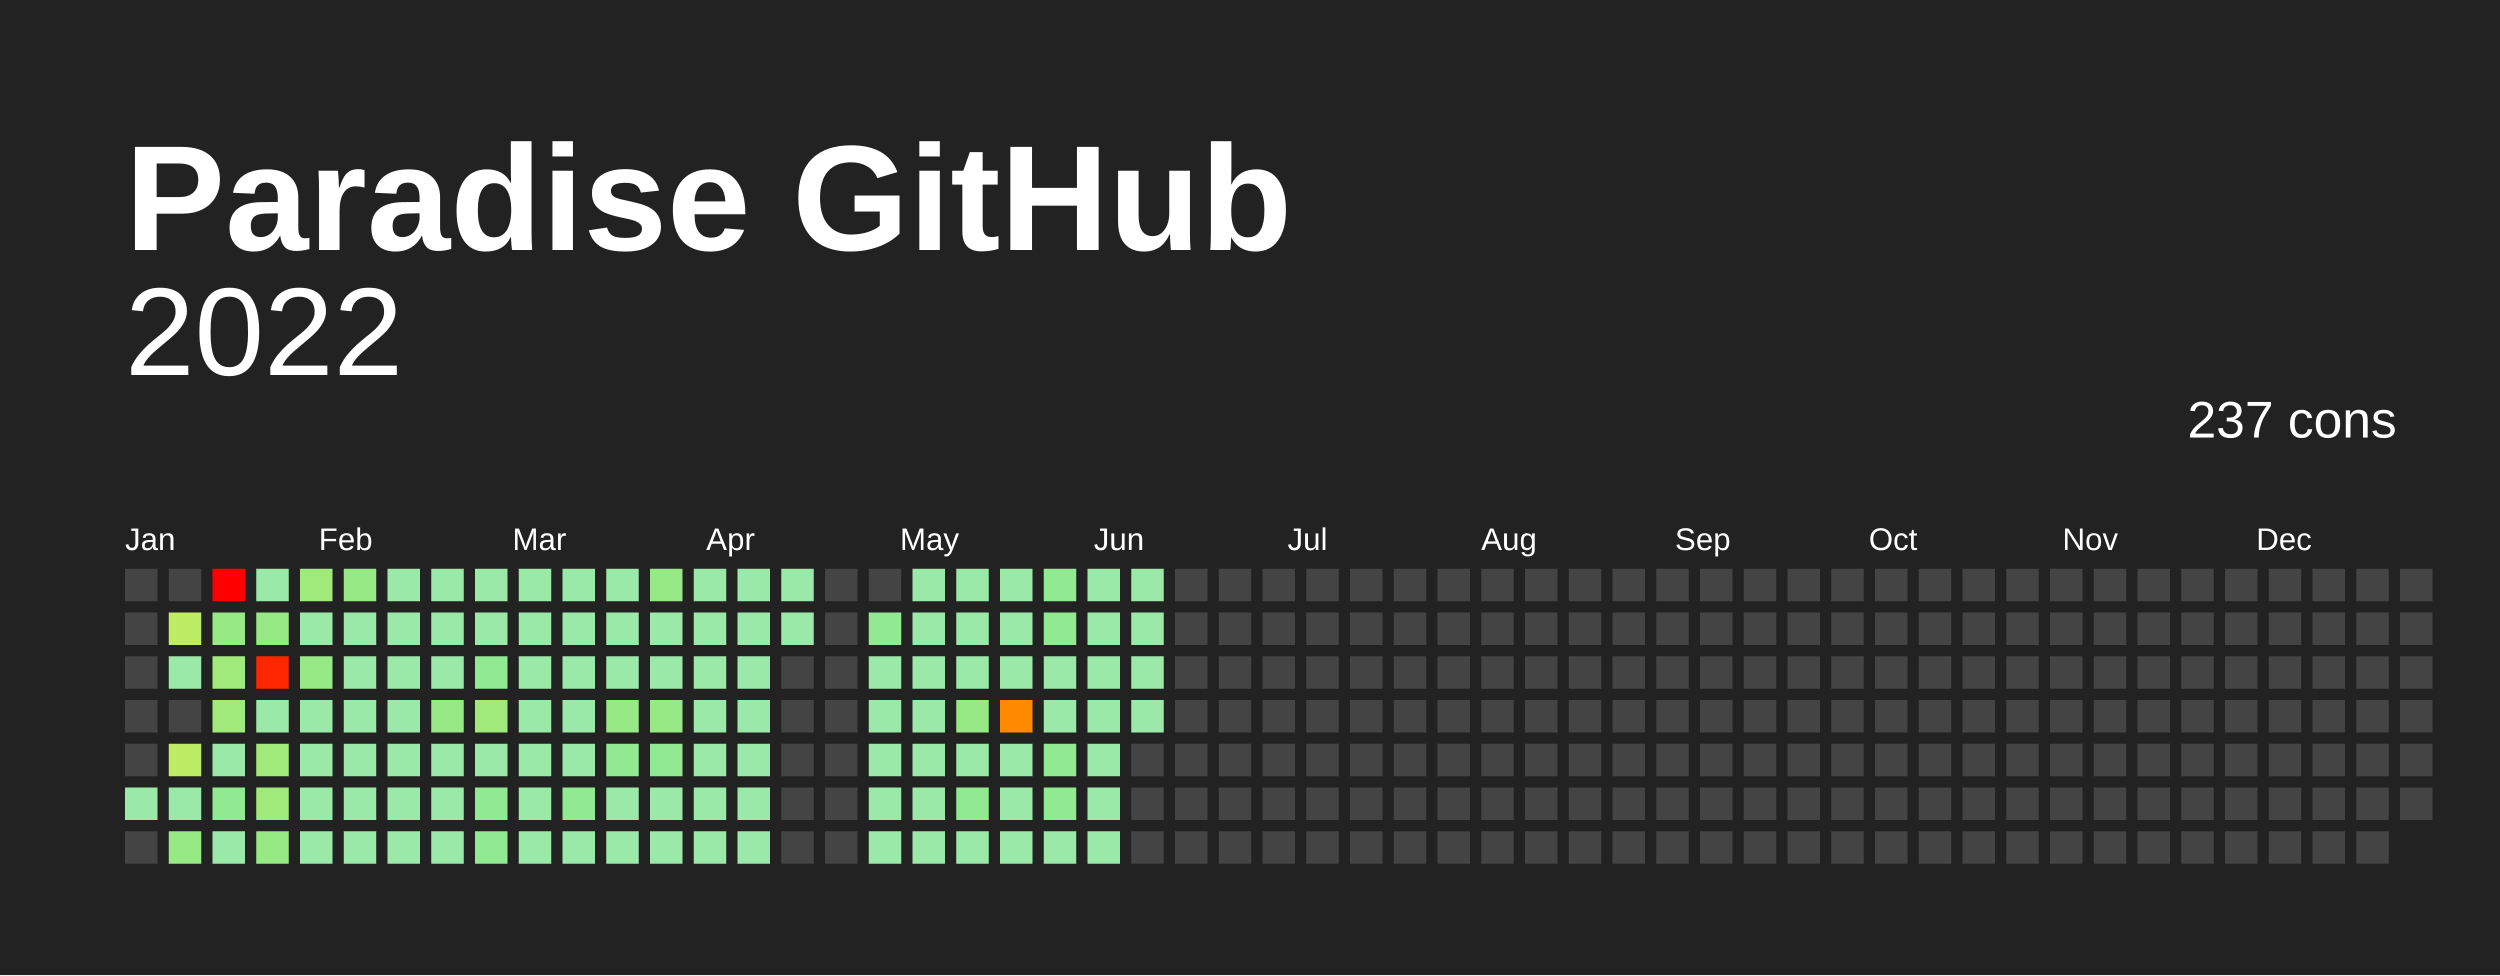
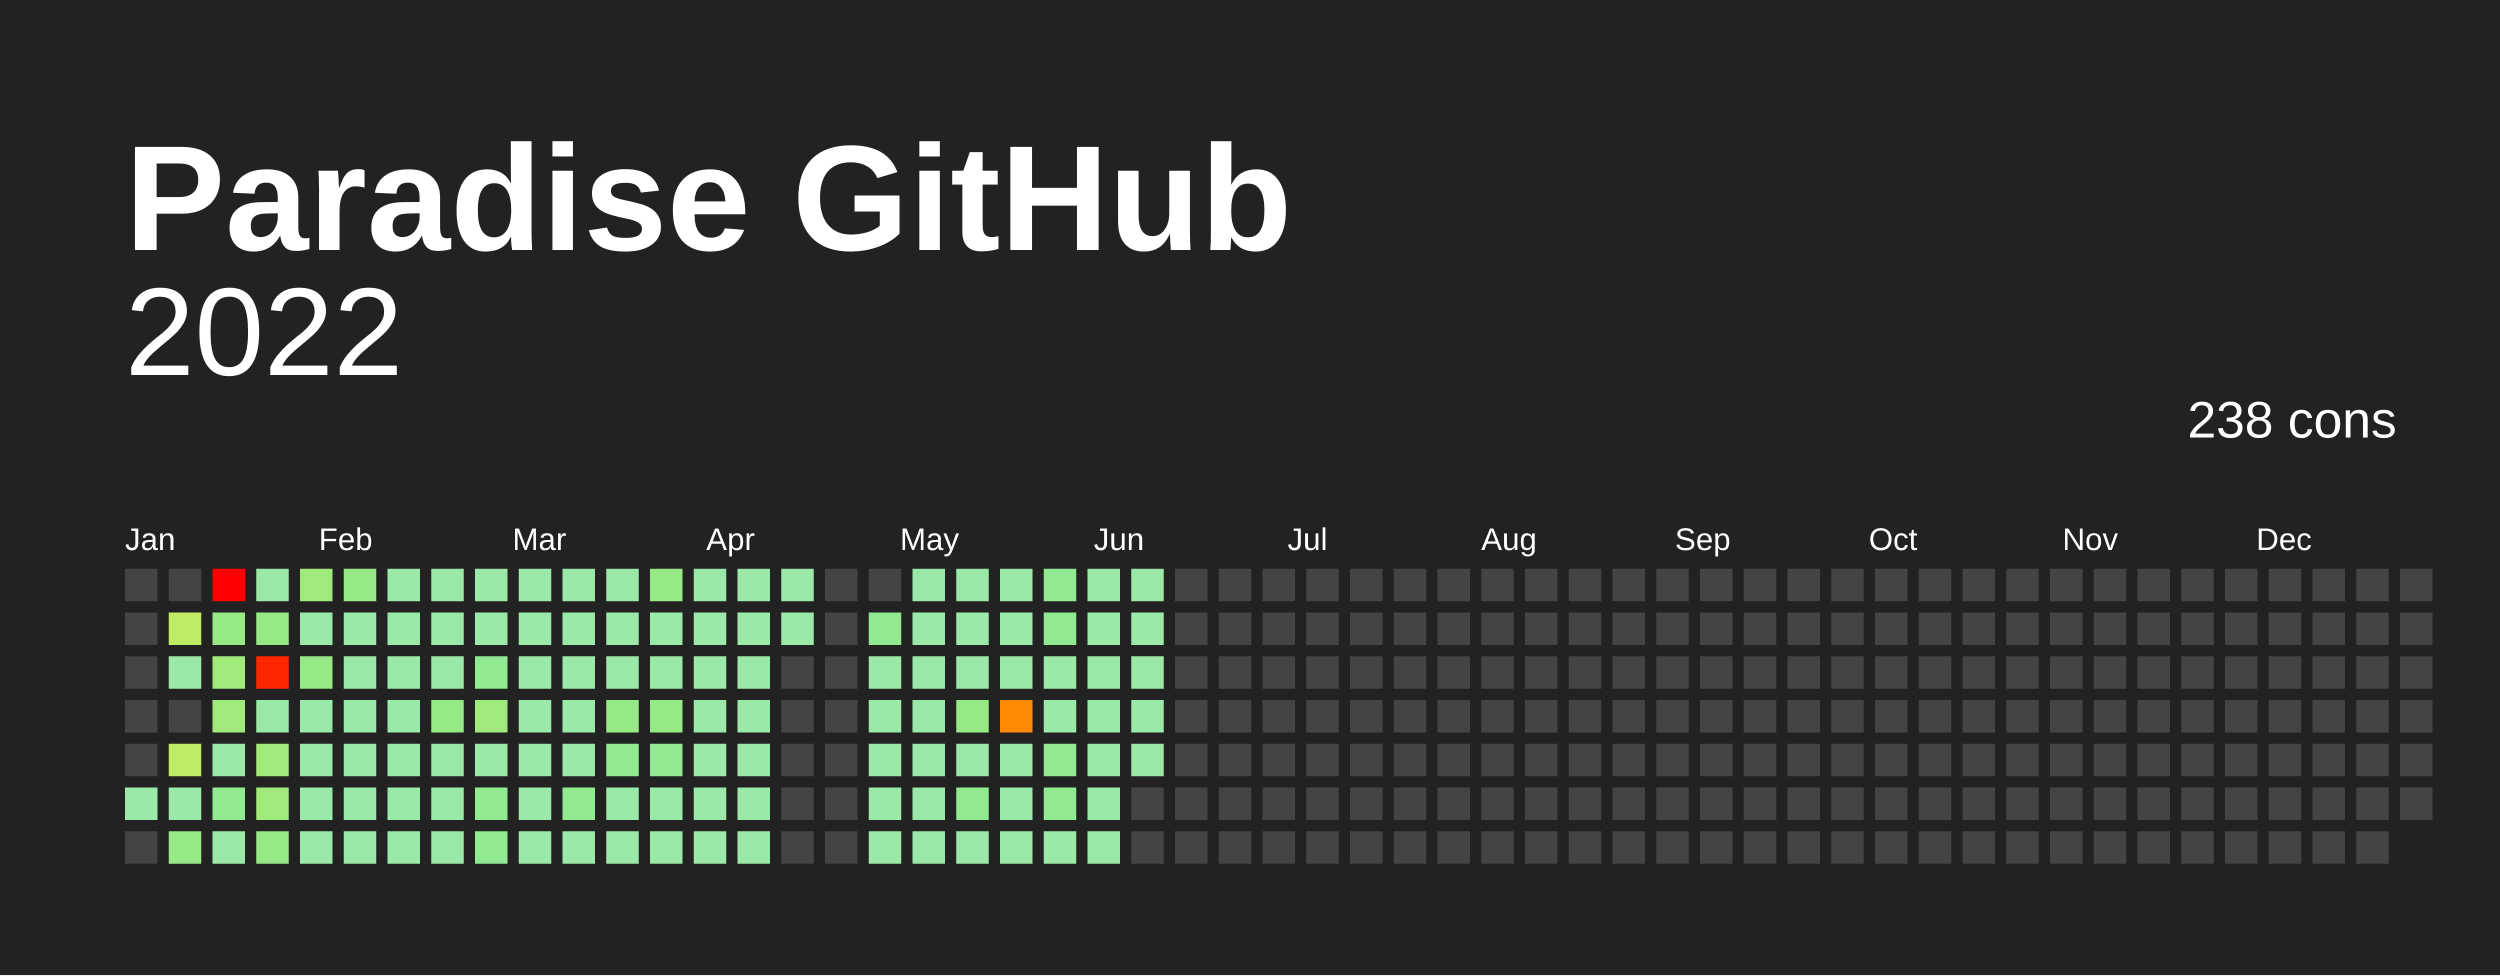
<svg xmlns="http://www.w3.org/2000/svg" baseProfile="full" height="78mm" version="1.1" viewBox="0,0,200,78" width="200mm">
  <defs />
  <rect fill="#222222" height="78" width="200" x="0" y="0" />
  <text fill="#FFFFFF" style="font-size:12px; font-family:Arial; font-weight:bold;" x="10" y="20">Paradise GitHub</text>
  <text alignment-baseline="hanging" fill="#FFFFFF" style="font-size:10.0px; font-family:Arial;" x="10" y="30">2022</text>
-   <text alignment-baseline="hanging" fill="#FFFFFF" style="font-size:4.125px; font-family:Arial;" x="175" y="35">237 cons</text>
+   <text alignment-baseline="hanging" fill="#FFFFFF" style="font-size:4.125px; font-family:Arial;" x="175" y="35">238 cons</text>
  <text fill="#FFFFFF" style="font-size:2.5px; font-family:Arial" x="10.0" y="44">Jan</text>
  <text fill="#FFFFFF" style="font-size:2.5px; font-family:Arial" x="25.5" y="44">Feb</text>
  <text fill="#FFFFFF" style="font-size:2.5px; font-family:Arial" x="41.0" y="44">Mar</text>
  <text fill="#FFFFFF" style="font-size:2.5px; font-family:Arial" x="56.5" y="44">Apr</text>
  <text fill="#FFFFFF" style="font-size:2.5px; font-family:Arial" x="72.0" y="44">May</text>
  <text fill="#FFFFFF" style="font-size:2.5px; font-family:Arial" x="87.5" y="44">Jun</text>
  <text fill="#FFFFFF" style="font-size:2.5px; font-family:Arial" x="103.0" y="44">Jul</text>
  <text fill="#FFFFFF" style="font-size:2.5px; font-family:Arial" x="118.5" y="44">Aug</text>
  <text fill="#FFFFFF" style="font-size:2.5px; font-family:Arial" x="134.0" y="44">Sep</text>
  <text fill="#FFFFFF" style="font-size:2.5px; font-family:Arial" x="149.5" y="44">Oct</text>
  <text fill="#FFFFFF" style="font-size:2.5px; font-family:Arial" x="165.0" y="44">Nov</text>
  <text fill="#FFFFFF" style="font-size:2.5px; font-family:Arial" x="180.5" y="44">Dec</text>
  <rect fill="#444444" height="2.6" width="2.6" x="10.0" y="45.5" />
  <rect fill="#444444" height="2.6" width="2.6" x="10.0" y="49.0" />
  <rect fill="#444444" height="2.6" width="2.6" x="10.0" y="52.5" />
  <rect fill="#444444" height="2.6" width="2.6" x="10.0" y="56.0" />
  <rect fill="#444444" height="2.6" width="2.6" x="10.0" y="59.5" />
  <rect fill="#9be9a8" height="2.6" width="2.6" x="10.0" y="63.0" />
  <rect fill="#444444" height="2.6" width="2.6" x="10.0" y="66.5" />
  <rect fill="#444444" height="2.6" width="2.6" x="13.5" y="45.5" />
  <rect fill="#bfec65" height="2.6" width="2.6" x="13.5" y="49.0" />
  <rect fill="#9be9a8" height="2.6" width="2.6" x="13.5" y="52.5" />
  <rect fill="#444444" height="2.6" width="2.6" x="13.5" y="56.0" />
  <rect fill="#bfec65" height="2.6" width="2.6" x="13.5" y="59.5" />
  <rect fill="#9be9a8" height="2.6" width="2.6" x="13.5" y="63.0" />
  <rect fill="#97e986" height="2.6" width="2.6" x="13.5" y="66.5" />
  <rect fill="red" height="2.6" width="2.6" x="17.0" y="45.5" />
  <rect fill="#97e986" height="2.6" width="2.6" x="17.0" y="49.0" />
  <rect fill="#a0ea7b" height="2.6" width="2.6" x="17.0" y="52.5" />
  <rect fill="#a0ea7b" height="2.6" width="2.6" x="17.0" y="56.0" />
  <rect fill="#9be9a8" height="2.6" width="2.6" x="17.0" y="59.5" />
  <rect fill="#91e991" height="2.6" width="2.6" x="17.0" y="63.0" />
  <rect fill="#9be9a8" height="2.6" width="2.6" x="17.0" y="66.5" />
  <rect fill="#9be9a8" height="2.6" width="2.6" x="20.5" y="45.5" />
  <rect fill="#97e986" height="2.6" width="2.6" x="20.5" y="49.0" />
  <rect fill="#ff2700" height="2.6" width="2.6" x="20.5" y="52.5" />
  <rect fill="#9be9a8" height="2.6" width="2.6" x="20.5" y="56.0" />
  <rect fill="#a0ea7b" height="2.6" width="2.6" x="20.5" y="59.5" />
  <rect fill="#a0ea7b" height="2.6" width="2.6" x="20.5" y="63.0" />
  <rect fill="#97e986" height="2.6" width="2.6" x="20.5" y="66.5" />
  <rect fill="#a0ea7b" height="2.6" width="2.6" x="24.0" y="45.5" />
  <rect fill="#9be9a8" height="2.6" width="2.6" x="24.0" y="49.0" />
  <rect fill="#97e986" height="2.6" width="2.6" x="24.0" y="52.5" />
  <rect fill="#9be9a8" height="2.6" width="2.6" x="24.0" y="56.0" />
  <rect fill="#9be9a8" height="2.6" width="2.6" x="24.0" y="59.5" />
  <rect fill="#9be9a8" height="2.6" width="2.6" x="24.0" y="63.0" />
  <rect fill="#9be9a8" height="2.6" width="2.6" x="24.0" y="66.5" />
  <rect fill="#97e986" height="2.6" width="2.6" x="27.5" y="45.5" />
  <rect fill="#9be9a8" height="2.6" width="2.6" x="27.5" y="49.0" />
  <rect fill="#9be9a8" height="2.6" width="2.6" x="27.5" y="52.5" />
  <rect fill="#9be9a8" height="2.6" width="2.6" x="27.5" y="56.0" />
  <rect fill="#9be9a8" height="2.6" width="2.6" x="27.5" y="59.5" />
  <rect fill="#9be9a8" height="2.6" width="2.6" x="27.5" y="63.0" />
  <rect fill="#9be9a8" height="2.6" width="2.6" x="27.5" y="66.5" />
  <rect fill="#9be9a8" height="2.6" width="2.6" x="31.0" y="45.5" />
  <rect fill="#9be9a8" height="2.6" width="2.6" x="31.0" y="49.0" />
  <rect fill="#9be9a8" height="2.6" width="2.6" x="31.0" y="52.5" />
  <rect fill="#9be9a8" height="2.6" width="2.6" x="31.0" y="56.0" />
  <rect fill="#9be9a8" height="2.6" width="2.6" x="31.0" y="59.5" />
  <rect fill="#9be9a8" height="2.6" width="2.6" x="31.0" y="63.0" />
  <rect fill="#9be9a8" height="2.6" width="2.6" x="31.0" y="66.5" />
  <rect fill="#9be9a8" height="2.6" width="2.6" x="34.5" y="45.5" />
  <rect fill="#9be9a8" height="2.6" width="2.6" x="34.5" y="49.0" />
  <rect fill="#9be9a8" height="2.6" width="2.6" x="34.5" y="52.5" />
  <rect fill="#97e986" height="2.6" width="2.6" x="34.5" y="56.0" />
  <rect fill="#9be9a8" height="2.6" width="2.6" x="34.5" y="59.5" />
  <rect fill="#9be9a8" height="2.6" width="2.6" x="34.5" y="63.0" />
  <rect fill="#9be9a8" height="2.6" width="2.6" x="34.5" y="66.5" />
  <rect fill="#9be9a8" height="2.6" width="2.6" x="38.0" y="45.5" />
  <rect fill="#9be9a8" height="2.6" width="2.6" x="38.0" y="49.0" />
  <rect fill="#91e991" height="2.6" width="2.6" x="38.0" y="52.5" />
  <rect fill="#a0ea7b" height="2.6" width="2.6" x="38.0" y="56.0" />
  <rect fill="#9be9a8" height="2.6" width="2.6" x="38.0" y="59.5" />
  <rect fill="#91e991" height="2.6" width="2.6" x="38.0" y="63.0" />
  <rect fill="#91e991" height="2.6" width="2.6" x="38.0" y="66.5" />
  <rect fill="#9be9a8" height="2.6" width="2.6" x="41.5" y="45.5" />
  <rect fill="#9be9a8" height="2.6" width="2.6" x="41.5" y="49.0" />
  <rect fill="#9be9a8" height="2.6" width="2.6" x="41.5" y="52.5" />
  <rect fill="#9be9a8" height="2.6" width="2.6" x="41.5" y="56.0" />
  <rect fill="#9be9a8" height="2.6" width="2.6" x="41.5" y="59.5" />
  <rect fill="#9be9a8" height="2.6" width="2.6" x="41.5" y="63.0" />
  <rect fill="#9be9a8" height="2.6" width="2.6" x="41.5" y="66.5" />
  <rect fill="#9be9a8" height="2.6" width="2.6" x="45.0" y="45.5" />
  <rect fill="#9be9a8" height="2.6" width="2.6" x="45.0" y="49.0" />
  <rect fill="#9be9a8" height="2.6" width="2.6" x="45.0" y="52.5" />
  <rect fill="#9be9a8" height="2.6" width="2.6" x="45.0" y="56.0" />
  <rect fill="#9be9a8" height="2.6" width="2.6" x="45.0" y="59.5" />
  <rect fill="#91e991" height="2.6" width="2.6" x="45.0" y="63.0" />
  <rect fill="#9be9a8" height="2.6" width="2.6" x="45.0" y="66.5" />
  <rect fill="#9be9a8" height="2.6" width="2.6" x="48.5" y="45.5" />
  <rect fill="#9be9a8" height="2.6" width="2.6" x="48.5" y="49.0" />
  <rect fill="#9be9a8" height="2.6" width="2.6" x="48.5" y="52.5" />
  <rect fill="#97e986" height="2.6" width="2.6" x="48.5" y="56.0" />
  <rect fill="#91e991" height="2.6" width="2.6" x="48.5" y="59.5" />
  <rect fill="#9be9a8" height="2.6" width="2.6" x="48.5" y="63.0" />
  <rect fill="#9be9a8" height="2.6" width="2.6" x="48.5" y="66.5" />
  <rect fill="#97e986" height="2.6" width="2.6" x="52.0" y="45.5" />
  <rect fill="#9be9a8" height="2.6" width="2.6" x="52.0" y="49.0" />
  <rect fill="#9be9a8" height="2.6" width="2.6" x="52.0" y="52.5" />
  <rect fill="#97e986" height="2.6" width="2.6" x="52.0" y="56.0" />
  <rect fill="#91e991" height="2.6" width="2.6" x="52.0" y="59.5" />
  <rect fill="#9be9a8" height="2.6" width="2.6" x="52.0" y="63.0" />
  <rect fill="#9be9a8" height="2.6" width="2.6" x="52.0" y="66.5" />
  <rect fill="#9be9a8" height="2.6" width="2.6" x="55.5" y="45.5" />
  <rect fill="#9be9a8" height="2.6" width="2.6" x="55.5" y="49.0" />
  <rect fill="#9be9a8" height="2.6" width="2.6" x="55.5" y="52.5" />
  <rect fill="#9be9a8" height="2.6" width="2.6" x="55.5" y="56.0" />
  <rect fill="#9be9a8" height="2.6" width="2.6" x="55.5" y="59.5" />
  <rect fill="#9be9a8" height="2.6" width="2.6" x="55.5" y="63.0" />
  <rect fill="#9be9a8" height="2.6" width="2.6" x="55.5" y="66.5" />
  <rect fill="#9be9a8" height="2.6" width="2.6" x="59.0" y="45.5" />
  <rect fill="#9be9a8" height="2.6" width="2.6" x="59.0" y="49.0" />
  <rect fill="#9be9a8" height="2.6" width="2.6" x="59.0" y="52.5" />
  <rect fill="#9be9a8" height="2.6" width="2.6" x="59.0" y="56.0" />
  <rect fill="#9be9a8" height="2.6" width="2.6" x="59.0" y="59.5" />
  <rect fill="#9be9a8" height="2.6" width="2.6" x="59.0" y="63.0" />
  <rect fill="#9be9a8" height="2.6" width="2.6" x="59.0" y="66.5" />
  <rect fill="#9be9a8" height="2.6" width="2.6" x="62.5" y="45.5" />
  <rect fill="#9be9a8" height="2.6" width="2.6" x="62.5" y="49.0" />
  <rect fill="#444444" height="2.6" width="2.6" x="62.5" y="52.5" />
  <rect fill="#444444" height="2.6" width="2.6" x="62.5" y="56.0" />
  <rect fill="#444444" height="2.6" width="2.6" x="62.5" y="59.5" />
  <rect fill="#444444" height="2.6" width="2.6" x="62.5" y="63.0" />
  <rect fill="#444444" height="2.6" width="2.6" x="62.5" y="66.5" />
  <rect fill="#444444" height="2.6" width="2.6" x="66.0" y="45.5" />
  <rect fill="#444444" height="2.6" width="2.6" x="66.0" y="49.0" />
  <rect fill="#444444" height="2.6" width="2.6" x="66.0" y="52.5" />
  <rect fill="#444444" height="2.6" width="2.6" x="66.0" y="56.0" />
  <rect fill="#444444" height="2.6" width="2.6" x="66.0" y="59.5" />
  <rect fill="#444444" height="2.6" width="2.6" x="66.0" y="63.0" />
  <rect fill="#444444" height="2.6" width="2.6" x="66.0" y="66.5" />
  <rect fill="#444444" height="2.6" width="2.6" x="69.5" y="45.5" />
  <rect fill="#91e991" height="2.6" width="2.6" x="69.5" y="49.0" />
  <rect fill="#9be9a8" height="2.6" width="2.6" x="69.5" y="52.5" />
  <rect fill="#9be9a8" height="2.6" width="2.6" x="69.5" y="56.0" />
  <rect fill="#9be9a8" height="2.6" width="2.6" x="69.5" y="59.5" />
  <rect fill="#9be9a8" height="2.6" width="2.6" x="69.5" y="63.0" />
  <rect fill="#9be9a8" height="2.6" width="2.6" x="69.5" y="66.5" />
  <rect fill="#9be9a8" height="2.6" width="2.6" x="73.0" y="45.5" />
  <rect fill="#9be9a8" height="2.6" width="2.6" x="73.0" y="49.0" />
  <rect fill="#9be9a8" height="2.6" width="2.6" x="73.0" y="52.5" />
  <rect fill="#9be9a8" height="2.6" width="2.6" x="73.0" y="56.0" />
  <rect fill="#9be9a8" height="2.6" width="2.6" x="73.0" y="59.5" />
  <rect fill="#9be9a8" height="2.6" width="2.6" x="73.0" y="63.0" />
  <rect fill="#9be9a8" height="2.6" width="2.6" x="73.0" y="66.5" />
  <rect fill="#9be9a8" height="2.6" width="2.6" x="76.5" y="45.5" />
  <rect fill="#9be9a8" height="2.6" width="2.6" x="76.5" y="49.0" />
  <rect fill="#9be9a8" height="2.6" width="2.6" x="76.5" y="52.5" />
  <rect fill="#97e986" height="2.6" width="2.6" x="76.5" y="56.0" />
  <rect fill="#9be9a8" height="2.6" width="2.6" x="76.5" y="59.5" />
  <rect fill="#91e991" height="2.6" width="2.6" x="76.5" y="63.0" />
  <rect fill="#9be9a8" height="2.6" width="2.6" x="76.5" y="66.5" />
  <rect fill="#9be9a8" height="2.6" width="2.6" x="80.0" y="45.5" />
  <rect fill="#9be9a8" height="2.6" width="2.6" x="80.0" y="49.0" />
  <rect fill="#9be9a8" height="2.6" width="2.6" x="80.0" y="52.5" />
  <rect fill="#ff8900" height="2.6" width="2.6" x="80.0" y="56.0" />
  <rect fill="#9be9a8" height="2.6" width="2.6" x="80.0" y="59.5" />
  <rect fill="#9be9a8" height="2.6" width="2.6" x="80.0" y="63.0" />
  <rect fill="#9be9a8" height="2.6" width="2.6" x="80.0" y="66.5" />
  <rect fill="#91e991" height="2.6" width="2.6" x="83.5" y="45.5" />
  <rect fill="#91e991" height="2.6" width="2.6" x="83.5" y="49.0" />
  <rect fill="#9be9a8" height="2.6" width="2.6" x="83.5" y="52.5" />
  <rect fill="#9be9a8" height="2.6" width="2.6" x="83.5" y="56.0" />
  <rect fill="#91e991" height="2.6" width="2.6" x="83.5" y="59.5" />
  <rect fill="#91e991" height="2.6" width="2.6" x="83.5" y="63.0" />
  <rect fill="#9be9a8" height="2.6" width="2.6" x="83.5" y="66.5" />
  <rect fill="#9be9a8" height="2.6" width="2.6" x="87.0" y="45.5" />
  <rect fill="#9be9a8" height="2.6" width="2.6" x="87.0" y="49.0" />
  <rect fill="#9be9a8" height="2.6" width="2.6" x="87.0" y="52.5" />
  <rect fill="#9be9a8" height="2.6" width="2.6" x="87.0" y="56.0" />
  <rect fill="#9be9a8" height="2.6" width="2.6" x="87.0" y="59.5" />
  <rect fill="#9be9a8" height="2.6" width="2.6" x="87.0" y="63.0" />
  <rect fill="#9be9a8" height="2.6" width="2.6" x="87.0" y="66.5" />
  <rect fill="#9be9a8" height="2.6" width="2.6" x="90.5" y="45.5" />
  <rect fill="#9be9a8" height="2.6" width="2.6" x="90.5" y="49.0" />
  <rect fill="#9be9a8" height="2.6" width="2.6" x="90.5" y="52.5" />
  <rect fill="#9be9a8" height="2.6" width="2.6" x="90.5" y="56.0" />
-   <rect fill="#444444" height="2.6" width="2.6" x="90.5" y="59.5" />
+   <rect fill="#9be9a8" height="2.6" width="2.6" x="90.5" y="59.5" />
  <rect fill="#444444" height="2.6" width="2.6" x="90.5" y="63.0" />
  <rect fill="#444444" height="2.6" width="2.6" x="90.5" y="66.5" />
  <rect fill="#444444" height="2.6" width="2.6" x="94.0" y="45.5" />
  <rect fill="#444444" height="2.6" width="2.6" x="94.0" y="49.0" />
  <rect fill="#444444" height="2.6" width="2.6" x="94.0" y="52.5" />
  <rect fill="#444444" height="2.6" width="2.6" x="94.0" y="56.0" />
  <rect fill="#444444" height="2.6" width="2.6" x="94.0" y="59.5" />
  <rect fill="#444444" height="2.6" width="2.6" x="94.0" y="63.0" />
  <rect fill="#444444" height="2.6" width="2.6" x="94.0" y="66.5" />
  <rect fill="#444444" height="2.6" width="2.6" x="97.5" y="45.5" />
  <rect fill="#444444" height="2.6" width="2.6" x="97.5" y="49.0" />
  <rect fill="#444444" height="2.6" width="2.6" x="97.5" y="52.5" />
  <rect fill="#444444" height="2.6" width="2.6" x="97.5" y="56.0" />
  <rect fill="#444444" height="2.6" width="2.6" x="97.5" y="59.5" />
  <rect fill="#444444" height="2.6" width="2.6" x="97.5" y="63.0" />
  <rect fill="#444444" height="2.6" width="2.6" x="97.5" y="66.5" />
  <rect fill="#444444" height="2.6" width="2.6" x="101.0" y="45.5" />
  <rect fill="#444444" height="2.6" width="2.6" x="101.0" y="49.0" />
  <rect fill="#444444" height="2.6" width="2.6" x="101.0" y="52.5" />
  <rect fill="#444444" height="2.6" width="2.6" x="101.0" y="56.0" />
  <rect fill="#444444" height="2.6" width="2.6" x="101.0" y="59.5" />
  <rect fill="#444444" height="2.6" width="2.6" x="101.0" y="63.0" />
  <rect fill="#444444" height="2.6" width="2.6" x="101.0" y="66.5" />
  <rect fill="#444444" height="2.6" width="2.6" x="104.5" y="45.5" />
  <rect fill="#444444" height="2.6" width="2.6" x="104.5" y="49.0" />
  <rect fill="#444444" height="2.6" width="2.6" x="104.5" y="52.5" />
  <rect fill="#444444" height="2.6" width="2.6" x="104.5" y="56.0" />
  <rect fill="#444444" height="2.6" width="2.6" x="104.5" y="59.5" />
  <rect fill="#444444" height="2.6" width="2.6" x="104.5" y="63.0" />
  <rect fill="#444444" height="2.6" width="2.6" x="104.5" y="66.5" />
  <rect fill="#444444" height="2.6" width="2.6" x="108.0" y="45.5" />
  <rect fill="#444444" height="2.6" width="2.6" x="108.0" y="49.0" />
  <rect fill="#444444" height="2.6" width="2.6" x="108.0" y="52.5" />
  <rect fill="#444444" height="2.6" width="2.6" x="108.0" y="56.0" />
  <rect fill="#444444" height="2.6" width="2.6" x="108.0" y="59.5" />
  <rect fill="#444444" height="2.6" width="2.6" x="108.0" y="63.0" />
  <rect fill="#444444" height="2.6" width="2.6" x="108.0" y="66.5" />
  <rect fill="#444444" height="2.6" width="2.6" x="111.5" y="45.5" />
  <rect fill="#444444" height="2.6" width="2.6" x="111.5" y="49.0" />
  <rect fill="#444444" height="2.6" width="2.6" x="111.5" y="52.5" />
  <rect fill="#444444" height="2.6" width="2.6" x="111.5" y="56.0" />
  <rect fill="#444444" height="2.6" width="2.6" x="111.5" y="59.5" />
  <rect fill="#444444" height="2.6" width="2.6" x="111.5" y="63.0" />
  <rect fill="#444444" height="2.6" width="2.6" x="111.5" y="66.5" />
  <rect fill="#444444" height="2.6" width="2.6" x="115.0" y="45.5" />
  <rect fill="#444444" height="2.6" width="2.6" x="115.0" y="49.0" />
  <rect fill="#444444" height="2.6" width="2.6" x="115.0" y="52.5" />
  <rect fill="#444444" height="2.6" width="2.6" x="115.0" y="56.0" />
  <rect fill="#444444" height="2.6" width="2.6" x="115.0" y="59.5" />
  <rect fill="#444444" height="2.6" width="2.6" x="115.0" y="63.0" />
  <rect fill="#444444" height="2.6" width="2.6" x="115.0" y="66.5" />
  <rect fill="#444444" height="2.6" width="2.6" x="118.5" y="45.5" />
  <rect fill="#444444" height="2.6" width="2.6" x="118.5" y="49.0" />
  <rect fill="#444444" height="2.6" width="2.6" x="118.5" y="52.5" />
  <rect fill="#444444" height="2.6" width="2.6" x="118.5" y="56.0" />
  <rect fill="#444444" height="2.6" width="2.6" x="118.5" y="59.5" />
  <rect fill="#444444" height="2.6" width="2.6" x="118.5" y="63.0" />
  <rect fill="#444444" height="2.6" width="2.6" x="118.5" y="66.5" />
  <rect fill="#444444" height="2.6" width="2.6" x="122.0" y="45.5" />
  <rect fill="#444444" height="2.6" width="2.6" x="122.0" y="49.0" />
  <rect fill="#444444" height="2.6" width="2.6" x="122.0" y="52.5" />
  <rect fill="#444444" height="2.6" width="2.6" x="122.0" y="56.0" />
  <rect fill="#444444" height="2.6" width="2.6" x="122.0" y="59.5" />
  <rect fill="#444444" height="2.6" width="2.6" x="122.0" y="63.0" />
  <rect fill="#444444" height="2.6" width="2.6" x="122.0" y="66.5" />
  <rect fill="#444444" height="2.6" width="2.6" x="125.5" y="45.5" />
  <rect fill="#444444" height="2.6" width="2.6" x="125.5" y="49.0" />
  <rect fill="#444444" height="2.6" width="2.6" x="125.5" y="52.5" />
  <rect fill="#444444" height="2.6" width="2.6" x="125.5" y="56.0" />
  <rect fill="#444444" height="2.6" width="2.6" x="125.5" y="59.5" />
  <rect fill="#444444" height="2.6" width="2.6" x="125.5" y="63.0" />
  <rect fill="#444444" height="2.6" width="2.6" x="125.5" y="66.5" />
  <rect fill="#444444" height="2.6" width="2.6" x="129.0" y="45.5" />
  <rect fill="#444444" height="2.6" width="2.6" x="129.0" y="49.0" />
  <rect fill="#444444" height="2.6" width="2.6" x="129.0" y="52.5" />
  <rect fill="#444444" height="2.6" width="2.6" x="129.0" y="56.0" />
  <rect fill="#444444" height="2.6" width="2.6" x="129.0" y="59.5" />
  <rect fill="#444444" height="2.6" width="2.6" x="129.0" y="63.0" />
  <rect fill="#444444" height="2.6" width="2.6" x="129.0" y="66.5" />
  <rect fill="#444444" height="2.6" width="2.6" x="132.5" y="45.5" />
  <rect fill="#444444" height="2.6" width="2.6" x="132.5" y="49.0" />
  <rect fill="#444444" height="2.6" width="2.6" x="132.5" y="52.5" />
  <rect fill="#444444" height="2.6" width="2.6" x="132.5" y="56.0" />
  <rect fill="#444444" height="2.6" width="2.6" x="132.5" y="59.5" />
  <rect fill="#444444" height="2.6" width="2.6" x="132.5" y="63.0" />
  <rect fill="#444444" height="2.6" width="2.6" x="132.5" y="66.5" />
  <rect fill="#444444" height="2.6" width="2.6" x="136.0" y="45.5" />
  <rect fill="#444444" height="2.6" width="2.6" x="136.0" y="49.0" />
  <rect fill="#444444" height="2.6" width="2.6" x="136.0" y="52.5" />
  <rect fill="#444444" height="2.6" width="2.6" x="136.0" y="56.0" />
  <rect fill="#444444" height="2.6" width="2.6" x="136.0" y="59.5" />
  <rect fill="#444444" height="2.6" width="2.6" x="136.0" y="63.0" />
  <rect fill="#444444" height="2.6" width="2.6" x="136.0" y="66.5" />
  <rect fill="#444444" height="2.6" width="2.6" x="139.5" y="45.5" />
  <rect fill="#444444" height="2.6" width="2.6" x="139.5" y="49.0" />
  <rect fill="#444444" height="2.6" width="2.6" x="139.5" y="52.5" />
  <rect fill="#444444" height="2.6" width="2.6" x="139.5" y="56.0" />
  <rect fill="#444444" height="2.6" width="2.6" x="139.5" y="59.5" />
  <rect fill="#444444" height="2.6" width="2.6" x="139.5" y="63.0" />
  <rect fill="#444444" height="2.6" width="2.6" x="139.5" y="66.5" />
  <rect fill="#444444" height="2.6" width="2.6" x="143.0" y="45.5" />
  <rect fill="#444444" height="2.6" width="2.6" x="143.0" y="49.0" />
  <rect fill="#444444" height="2.6" width="2.6" x="143.0" y="52.5" />
  <rect fill="#444444" height="2.6" width="2.6" x="143.0" y="56.0" />
  <rect fill="#444444" height="2.6" width="2.6" x="143.0" y="59.5" />
  <rect fill="#444444" height="2.6" width="2.6" x="143.0" y="63.0" />
  <rect fill="#444444" height="2.6" width="2.6" x="143.0" y="66.5" />
  <rect fill="#444444" height="2.6" width="2.6" x="146.5" y="45.5" />
  <rect fill="#444444" height="2.6" width="2.6" x="146.5" y="49.0" />
  <rect fill="#444444" height="2.6" width="2.6" x="146.5" y="52.5" />
  <rect fill="#444444" height="2.6" width="2.6" x="146.5" y="56.0" />
  <rect fill="#444444" height="2.6" width="2.6" x="146.5" y="59.5" />
  <rect fill="#444444" height="2.6" width="2.6" x="146.5" y="63.0" />
  <rect fill="#444444" height="2.6" width="2.6" x="146.5" y="66.5" />
  <rect fill="#444444" height="2.6" width="2.6" x="150.0" y="45.5" />
  <rect fill="#444444" height="2.6" width="2.6" x="150.0" y="49.0" />
  <rect fill="#444444" height="2.6" width="2.6" x="150.0" y="52.5" />
  <rect fill="#444444" height="2.6" width="2.6" x="150.0" y="56.0" />
  <rect fill="#444444" height="2.6" width="2.6" x="150.0" y="59.5" />
  <rect fill="#444444" height="2.6" width="2.6" x="150.0" y="63.0" />
  <rect fill="#444444" height="2.6" width="2.6" x="150.0" y="66.5" />
  <rect fill="#444444" height="2.6" width="2.6" x="153.5" y="45.5" />
  <rect fill="#444444" height="2.6" width="2.6" x="153.5" y="49.0" />
  <rect fill="#444444" height="2.6" width="2.6" x="153.5" y="52.5" />
  <rect fill="#444444" height="2.6" width="2.6" x="153.5" y="56.0" />
  <rect fill="#444444" height="2.6" width="2.6" x="153.5" y="59.5" />
  <rect fill="#444444" height="2.6" width="2.6" x="153.5" y="63.0" />
  <rect fill="#444444" height="2.6" width="2.6" x="153.5" y="66.5" />
  <rect fill="#444444" height="2.6" width="2.6" x="157.0" y="45.5" />
  <rect fill="#444444" height="2.6" width="2.6" x="157.0" y="49.0" />
  <rect fill="#444444" height="2.6" width="2.6" x="157.0" y="52.5" />
  <rect fill="#444444" height="2.6" width="2.6" x="157.0" y="56.0" />
  <rect fill="#444444" height="2.6" width="2.6" x="157.0" y="59.5" />
  <rect fill="#444444" height="2.6" width="2.6" x="157.0" y="63.0" />
  <rect fill="#444444" height="2.6" width="2.6" x="157.0" y="66.5" />
  <rect fill="#444444" height="2.6" width="2.6" x="160.5" y="45.5" />
  <rect fill="#444444" height="2.6" width="2.6" x="160.5" y="49.0" />
  <rect fill="#444444" height="2.6" width="2.6" x="160.5" y="52.5" />
  <rect fill="#444444" height="2.6" width="2.6" x="160.5" y="56.0" />
  <rect fill="#444444" height="2.6" width="2.6" x="160.5" y="59.5" />
  <rect fill="#444444" height="2.6" width="2.6" x="160.5" y="63.0" />
  <rect fill="#444444" height="2.6" width="2.6" x="160.5" y="66.5" />
  <rect fill="#444444" height="2.6" width="2.6" x="164.0" y="45.5" />
  <rect fill="#444444" height="2.6" width="2.6" x="164.0" y="49.0" />
  <rect fill="#444444" height="2.6" width="2.6" x="164.0" y="52.5" />
  <rect fill="#444444" height="2.6" width="2.6" x="164.0" y="56.0" />
  <rect fill="#444444" height="2.6" width="2.6" x="164.0" y="59.5" />
  <rect fill="#444444" height="2.6" width="2.6" x="164.0" y="63.0" />
  <rect fill="#444444" height="2.6" width="2.6" x="164.0" y="66.5" />
  <rect fill="#444444" height="2.6" width="2.6" x="167.5" y="45.5" />
  <rect fill="#444444" height="2.6" width="2.6" x="167.5" y="49.0" />
  <rect fill="#444444" height="2.6" width="2.6" x="167.5" y="52.5" />
  <rect fill="#444444" height="2.6" width="2.6" x="167.5" y="56.0" />
  <rect fill="#444444" height="2.6" width="2.6" x="167.5" y="59.5" />
  <rect fill="#444444" height="2.6" width="2.6" x="167.5" y="63.0" />
  <rect fill="#444444" height="2.6" width="2.6" x="167.5" y="66.5" />
  <rect fill="#444444" height="2.6" width="2.6" x="171.0" y="45.5" />
  <rect fill="#444444" height="2.6" width="2.6" x="171.0" y="49.0" />
  <rect fill="#444444" height="2.6" width="2.6" x="171.0" y="52.5" />
  <rect fill="#444444" height="2.6" width="2.6" x="171.0" y="56.0" />
  <rect fill="#444444" height="2.6" width="2.6" x="171.0" y="59.5" />
  <rect fill="#444444" height="2.6" width="2.6" x="171.0" y="63.0" />
  <rect fill="#444444" height="2.6" width="2.6" x="171.0" y="66.5" />
  <rect fill="#444444" height="2.6" width="2.6" x="174.5" y="45.5" />
  <rect fill="#444444" height="2.6" width="2.6" x="174.5" y="49.0" />
  <rect fill="#444444" height="2.6" width="2.6" x="174.5" y="52.5" />
  <rect fill="#444444" height="2.6" width="2.6" x="174.5" y="56.0" />
  <rect fill="#444444" height="2.6" width="2.6" x="174.5" y="59.5" />
  <rect fill="#444444" height="2.6" width="2.6" x="174.5" y="63.0" />
  <rect fill="#444444" height="2.6" width="2.6" x="174.5" y="66.5" />
  <rect fill="#444444" height="2.6" width="2.6" x="178.0" y="45.5" />
  <rect fill="#444444" height="2.6" width="2.6" x="178.0" y="49.0" />
  <rect fill="#444444" height="2.6" width="2.6" x="178.0" y="52.5" />
  <rect fill="#444444" height="2.6" width="2.6" x="178.0" y="56.0" />
  <rect fill="#444444" height="2.6" width="2.6" x="178.0" y="59.5" />
  <rect fill="#444444" height="2.6" width="2.6" x="178.0" y="63.0" />
  <rect fill="#444444" height="2.6" width="2.6" x="178.0" y="66.5" />
  <rect fill="#444444" height="2.6" width="2.6" x="181.5" y="45.5" />
  <rect fill="#444444" height="2.6" width="2.6" x="181.5" y="49.0" />
  <rect fill="#444444" height="2.6" width="2.6" x="181.5" y="52.5" />
  <rect fill="#444444" height="2.6" width="2.6" x="181.5" y="56.0" />
  <rect fill="#444444" height="2.6" width="2.6" x="181.5" y="59.5" />
  <rect fill="#444444" height="2.6" width="2.6" x="181.5" y="63.0" />
  <rect fill="#444444" height="2.6" width="2.6" x="181.5" y="66.5" />
  <rect fill="#444444" height="2.6" width="2.6" x="185.0" y="45.5" />
  <rect fill="#444444" height="2.6" width="2.6" x="185.0" y="49.0" />
  <rect fill="#444444" height="2.6" width="2.6" x="185.0" y="52.5" />
  <rect fill="#444444" height="2.6" width="2.6" x="185.0" y="56.0" />
  <rect fill="#444444" height="2.6" width="2.6" x="185.0" y="59.5" />
  <rect fill="#444444" height="2.6" width="2.6" x="185.0" y="63.0" />
  <rect fill="#444444" height="2.6" width="2.6" x="185.0" y="66.5" />
  <rect fill="#444444" height="2.6" width="2.6" x="188.5" y="45.5" />
  <rect fill="#444444" height="2.6" width="2.6" x="188.5" y="49.0" />
  <rect fill="#444444" height="2.6" width="2.6" x="188.5" y="52.5" />
  <rect fill="#444444" height="2.6" width="2.6" x="188.5" y="56.0" />
  <rect fill="#444444" height="2.6" width="2.6" x="188.5" y="59.5" />
  <rect fill="#444444" height="2.6" width="2.6" x="188.5" y="63.0" />
  <rect fill="#444444" height="2.6" width="2.6" x="188.5" y="66.5" />
  <rect fill="#444444" height="2.6" width="2.6" x="192.0" y="45.5" />
  <rect fill="#444444" height="2.6" width="2.6" x="192.0" y="49.0" />
  <rect fill="#444444" height="2.6" width="2.6" x="192.0" y="52.5" />
  <rect fill="#444444" height="2.6" width="2.6" x="192.0" y="56.0" />
  <rect fill="#444444" height="2.6" width="2.6" x="192.0" y="59.5" />
  <rect fill="#444444" height="2.6" width="2.6" x="192.0" y="63.0" />
</svg>
